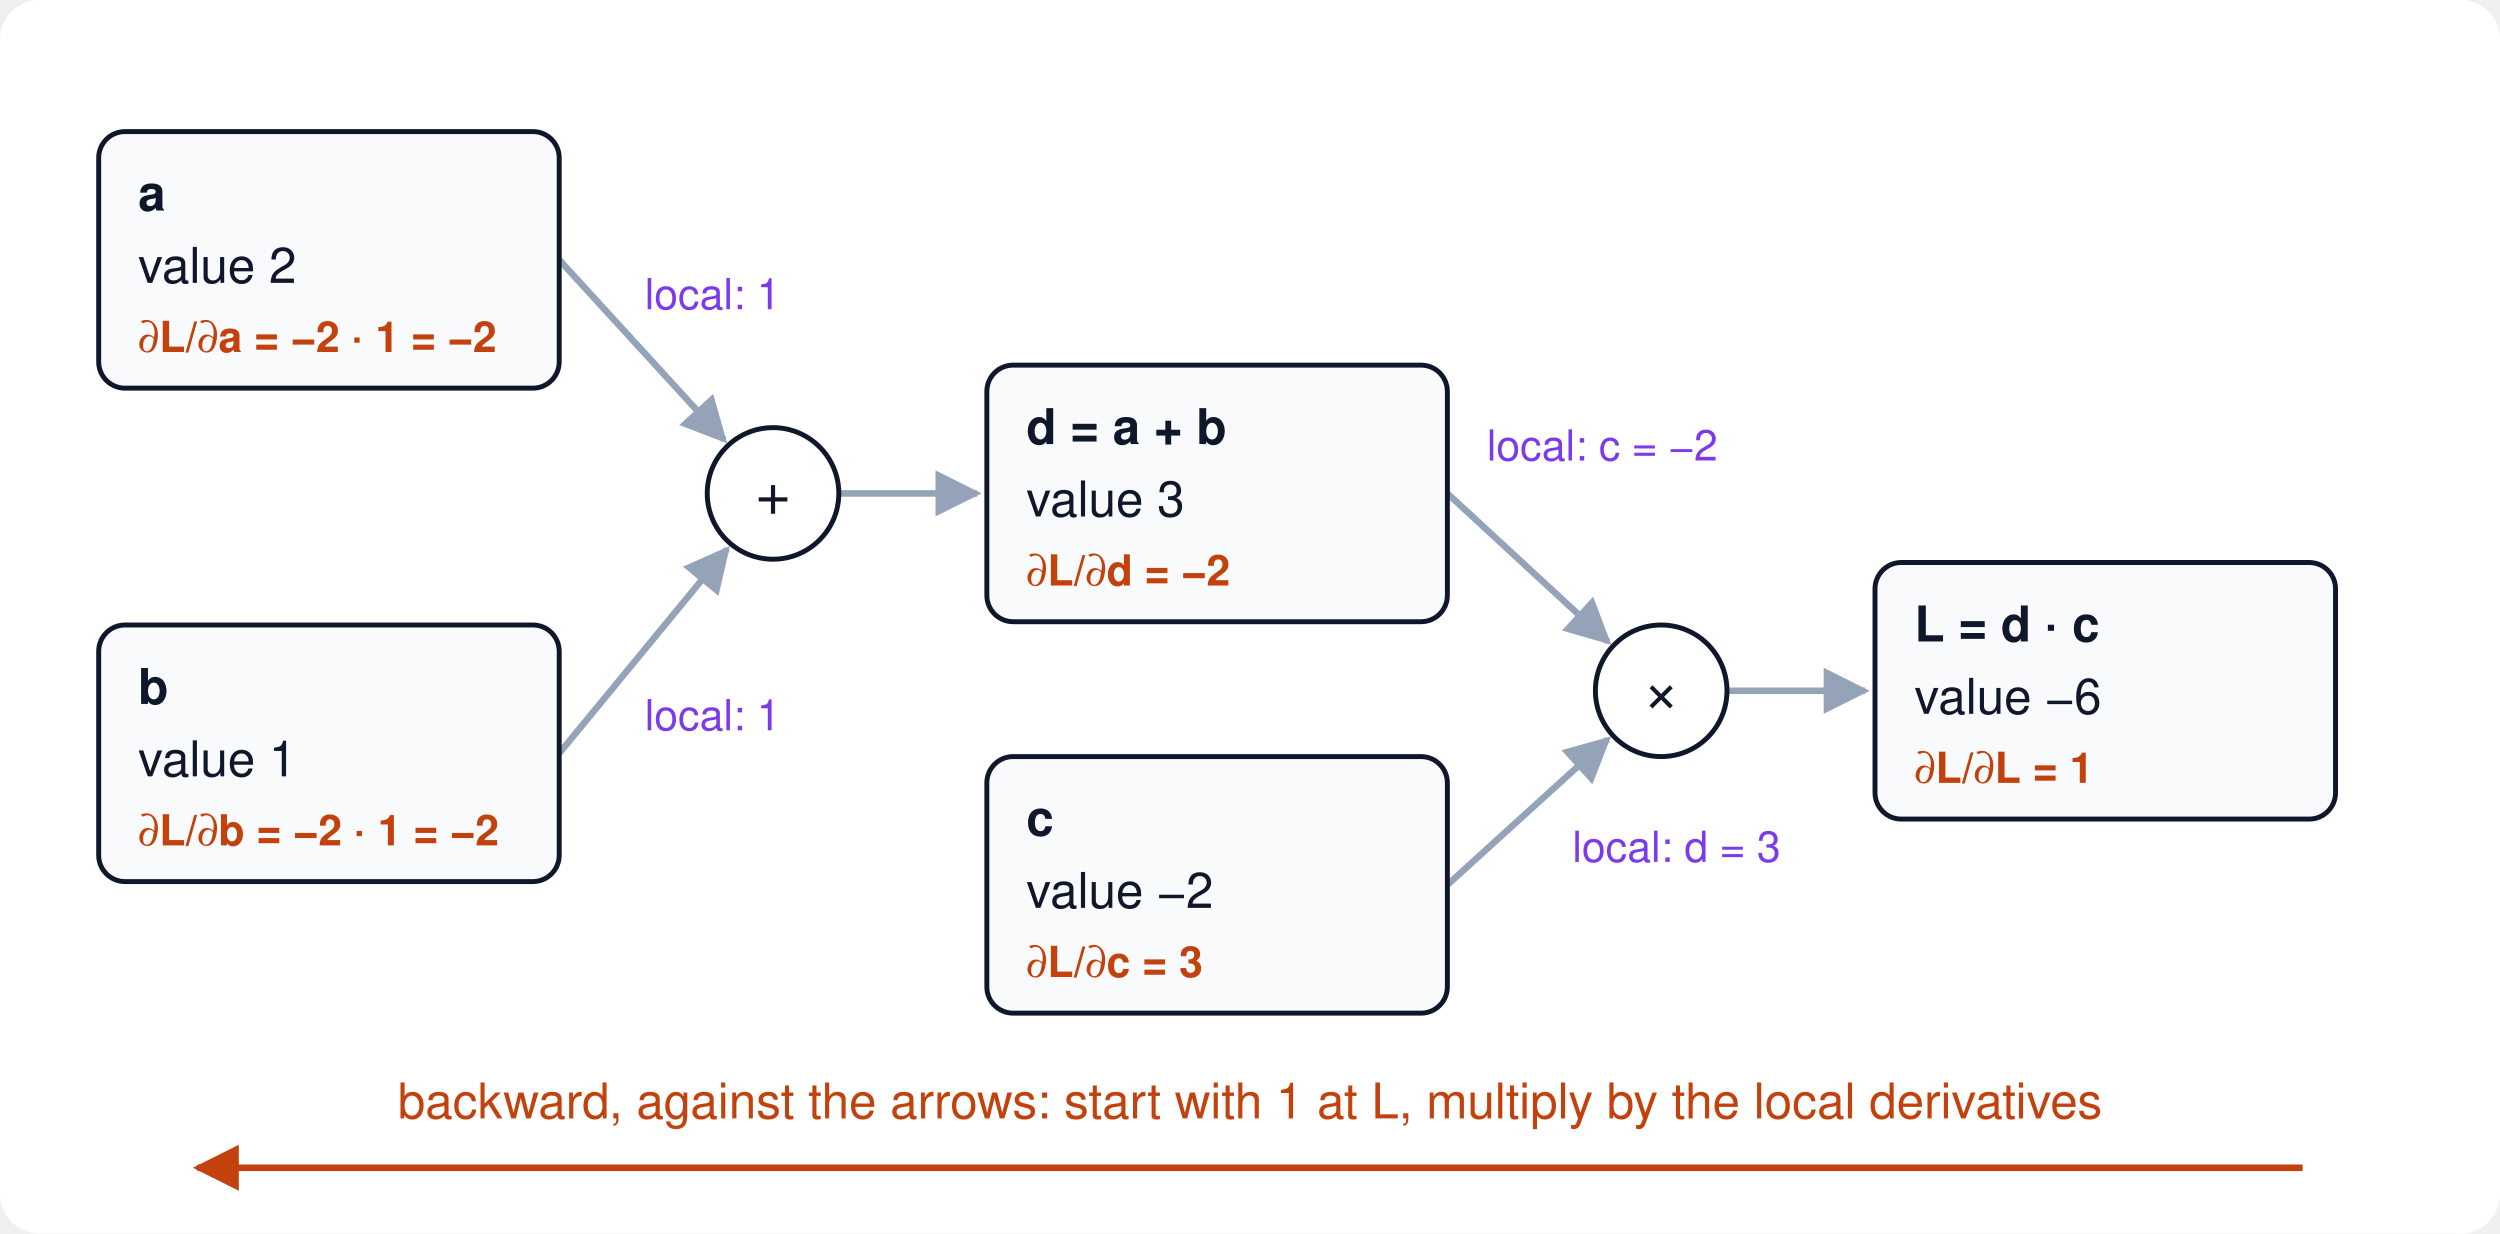
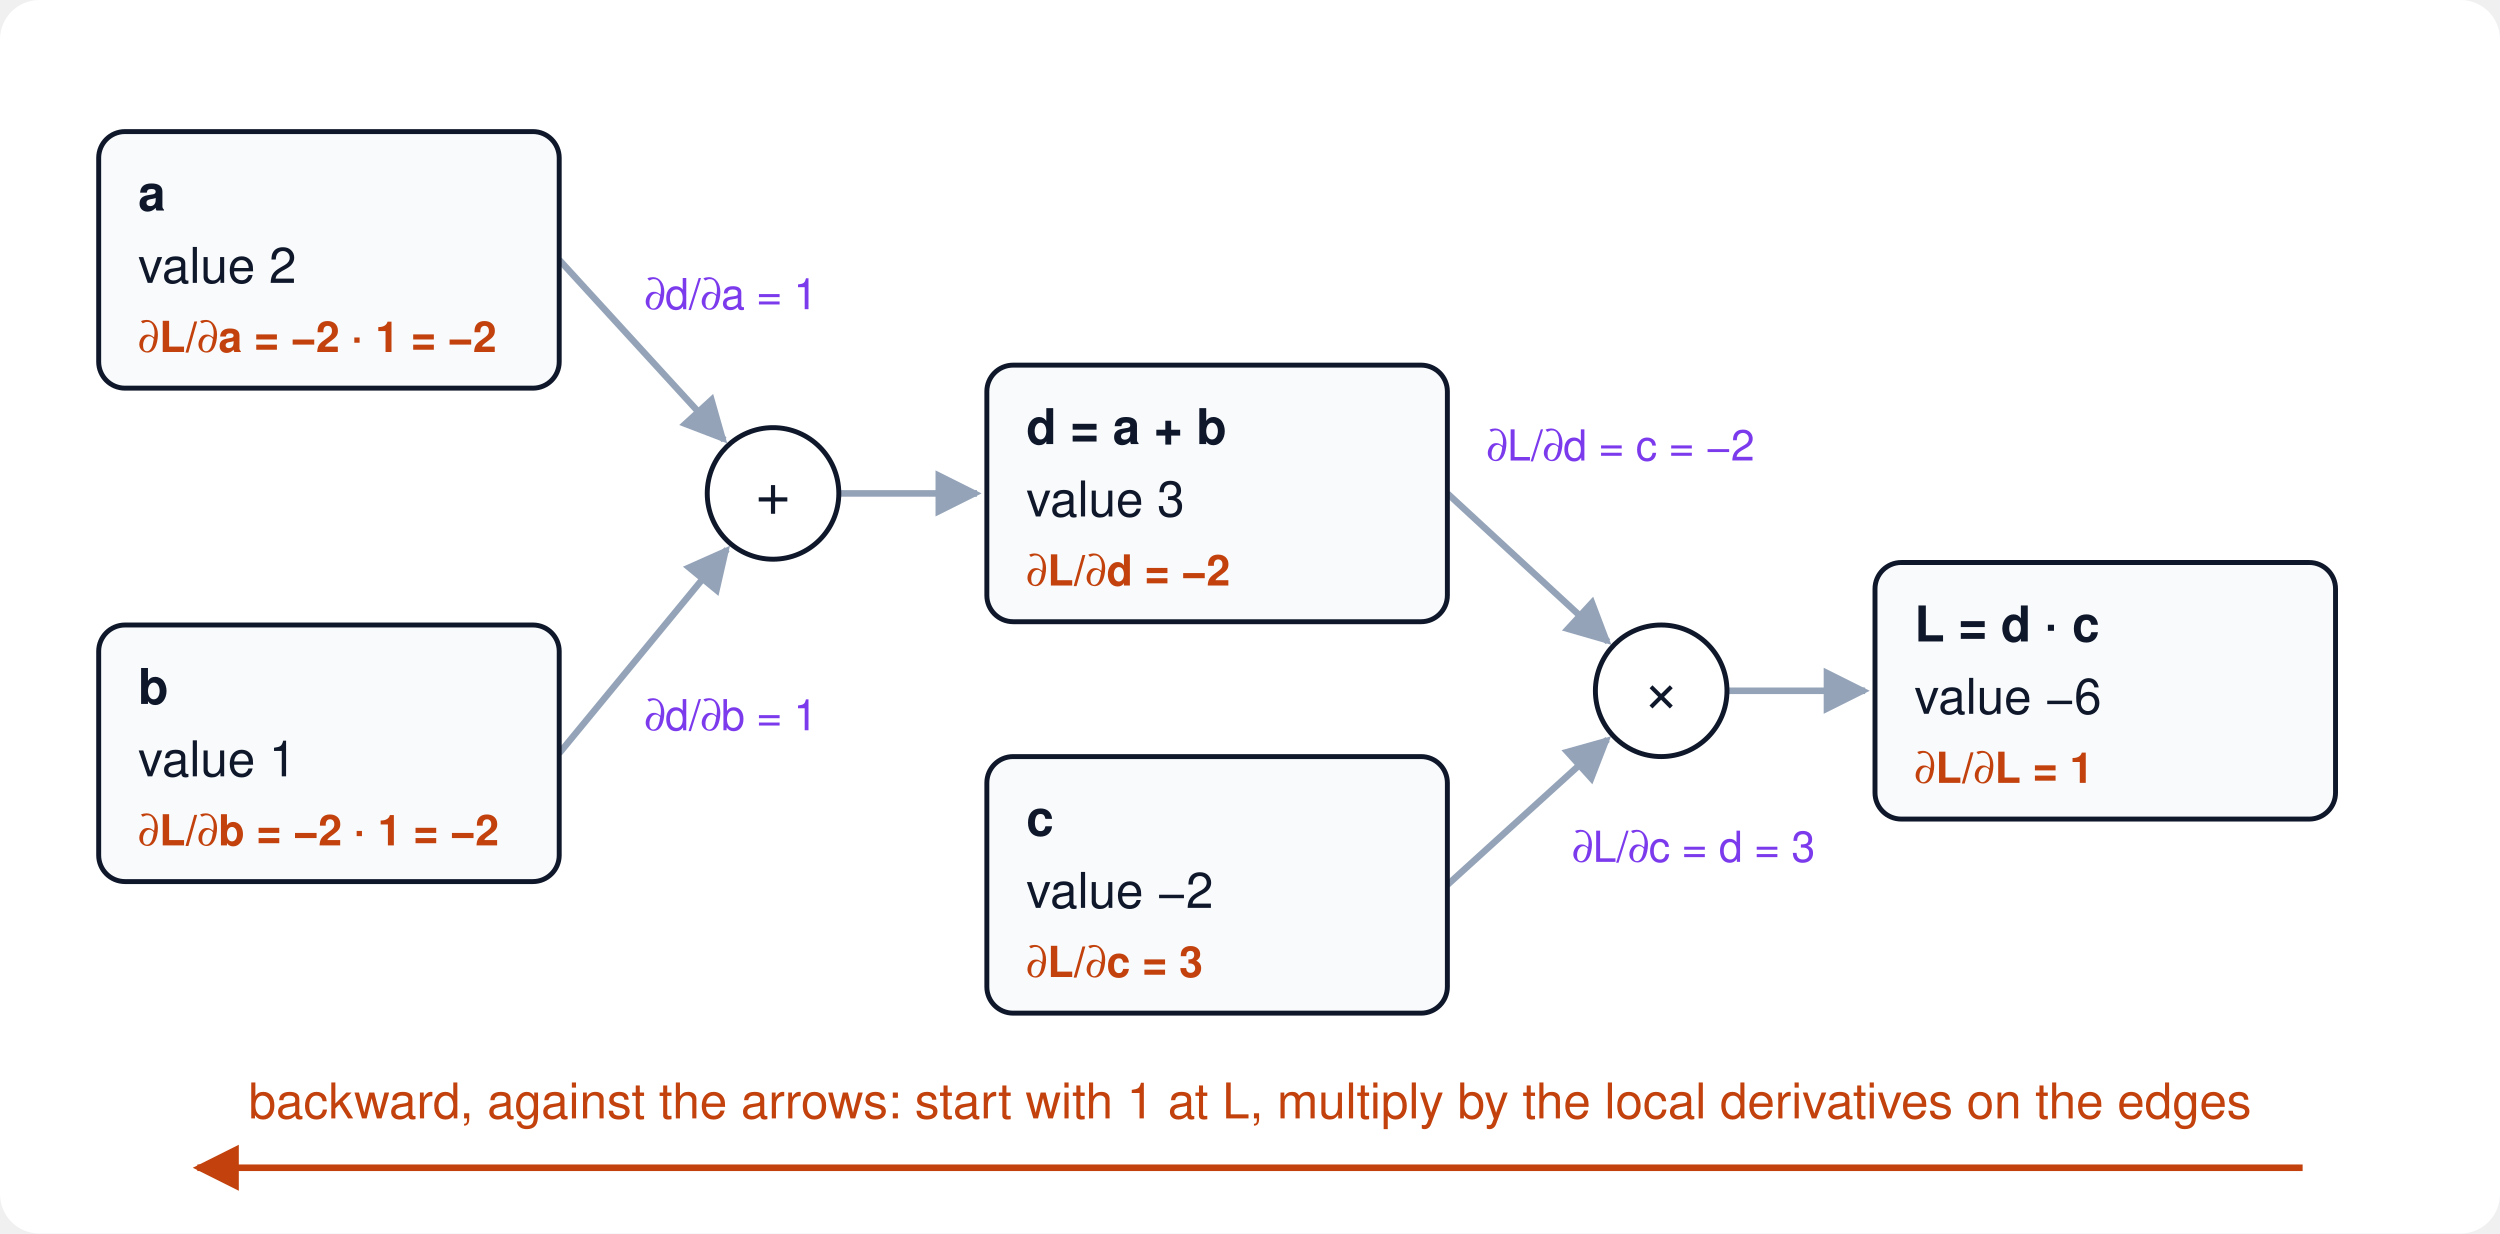
<svg xmlns="http://www.w3.org/2000/svg" width="760" height="375" viewBox="0 0 760 375" font-family="-apple-system, Segoe UI, Helvetica, Arial, sans-serif" font-size="15" fill="#0f172a">
  <rect width="760" height="375" rx="12" fill="#ffffff" />
  <defs>
    <marker id="fwd" viewBox="0 0 10 10" refX="9" refY="5" markerWidth="7" markerHeight="7" orient="auto">
      <path d="M0,0 L10,5 L0,10 z" fill="#94a3b8" />
    </marker>
    <marker id="fwdbig" viewBox="0 0 10 10" refX="9" refY="5" markerWidth="7" markerHeight="7" orient="auto">
      <path d="M0,0 L10,5 L0,10 z" fill="#64748b" />
    </marker>
    <marker id="back" viewBox="0 0 10 10" refX="9" refY="5" markerWidth="7" markerHeight="7" orient="auto">
      <path d="M0,0 L10,5 L0,10 z" fill="#c2410c" />
    </marker>
  </defs>
  <line x1="170" y1="79.0" x2="220.144" y2="133.773" stroke="#94a3b8" stroke-width="2" marker-end="url(#fwd)" />
  <line x1="170" y1="229.0" x2="221.022" y2="166.989" stroke="#94a3b8" stroke-width="2" marker-end="url(#fwd)" />
  <line x1="440" y1="150.0" x2="488.834" y2="195.078" stroke="#94a3b8" stroke-width="2" marker-end="url(#fwd)" />
  <line x1="440" y1="269.0" x2="488.71" y2="224.786" stroke="#94a3b8" stroke-width="2" marker-end="url(#fwd)" />
  <line x1="255" y1="150" x2="297" y2="150.0" stroke="#94a3b8" stroke-width="2" marker-end="url(#fwd)" />
  <line x1="525" y1="210" x2="567" y2="210.0" stroke="#94a3b8" stroke-width="2" marker-end="url(#fwd)" />
  <rect x="30" y="40" width="140" height="78" rx="8" fill="#f8fafc" stroke="#0f172a" stroke-width="1.5" />
  <text x="42" y="64" font-weight="600">a</text>
  <text x="42" y="86">value 2</text>
  <text x="42" y="107" fill="#c2410c" font-size="13" font-weight="600">∂L/∂a = −2 · 1 = −2</text>
  <rect x="30" y="190" width="140" height="78" rx="8" fill="#f8fafc" stroke="#0f172a" stroke-width="1.5" />
  <text x="42" y="214" font-weight="600">b</text>
  <text x="42" y="236">value 1</text>
  <text x="42" y="257" fill="#c2410c" font-size="13" font-weight="600">∂L/∂b = −2 · 1 = −2</text>
  <rect x="300" y="111" width="140" height="78" rx="8" fill="#f8fafc" stroke="#0f172a" stroke-width="1.5" />
  <text x="312" y="135" font-weight="600">d = a + b</text>
  <text x="312" y="157">value 3</text>
  <text x="312" y="178" fill="#c2410c" font-size="13" font-weight="600">∂L/∂d = −2</text>
  <rect x="300" y="230" width="140" height="78" rx="8" fill="#f8fafc" stroke="#0f172a" stroke-width="1.5" />
  <text x="312" y="254" font-weight="600">c</text>
  <text x="312" y="276">value −2</text>
  <text x="312" y="297" fill="#c2410c" font-size="13" font-weight="600">∂L/∂c = 3</text>
  <rect x="570" y="171" width="140" height="78" rx="8" fill="#f8fafc" stroke="#0f172a" stroke-width="1.5" />
  <text x="582" y="195" font-weight="600">L = d · c</text>
  <text x="582" y="217">value −6</text>
  <text x="582" y="238" fill="#c2410c" font-size="13" font-weight="600">∂L/∂L = 1</text>
  <circle cx="235" cy="150" r="20" fill="#ffffff" stroke="#0f172a" stroke-width="1.5" />
  <text x="235" y="156" text-anchor="middle" font-size="18">+</text>
  <circle cx="505" cy="210" r="20" fill="#ffffff" stroke="#0f172a" stroke-width="1.5" />
  <text x="505" y="216" text-anchor="middle" font-size="18">×</text>
  <g fill="#7c3aed" font-size="13">
-     <text x="196" y="94">local: 1</text>
-     <text x="196" y="222">local: 1</text>
-     <text x="452" y="140">local: c = −2</text>
-     <text x="478" y="262">local: d = 3</text>
+     <text x="196" y="94">∂d/∂a = 1</text>
+     <text x="196" y="222">∂d/∂b = 1</text>
+     <text x="452" y="140">∂L/∂d = c = −2</text>
+     <text x="478" y="262">∂L/∂c = d = 3</text>
  </g>
  <line x1="700" y1="355" x2="60" y2="355" stroke="#c2410c" stroke-width="2" marker-end="url(#back)" />
-   <text x="380" y="340" text-anchor="middle" fill="#c2410c">backward, against the arrows: start with 1 at L, multiply by the local derivatives</text>
+   <text x="380" y="340" text-anchor="middle" fill="#c2410c">backward, against the arrows: start with 1 at L, multiply by the local derivatives on the edges</text>
</svg>
